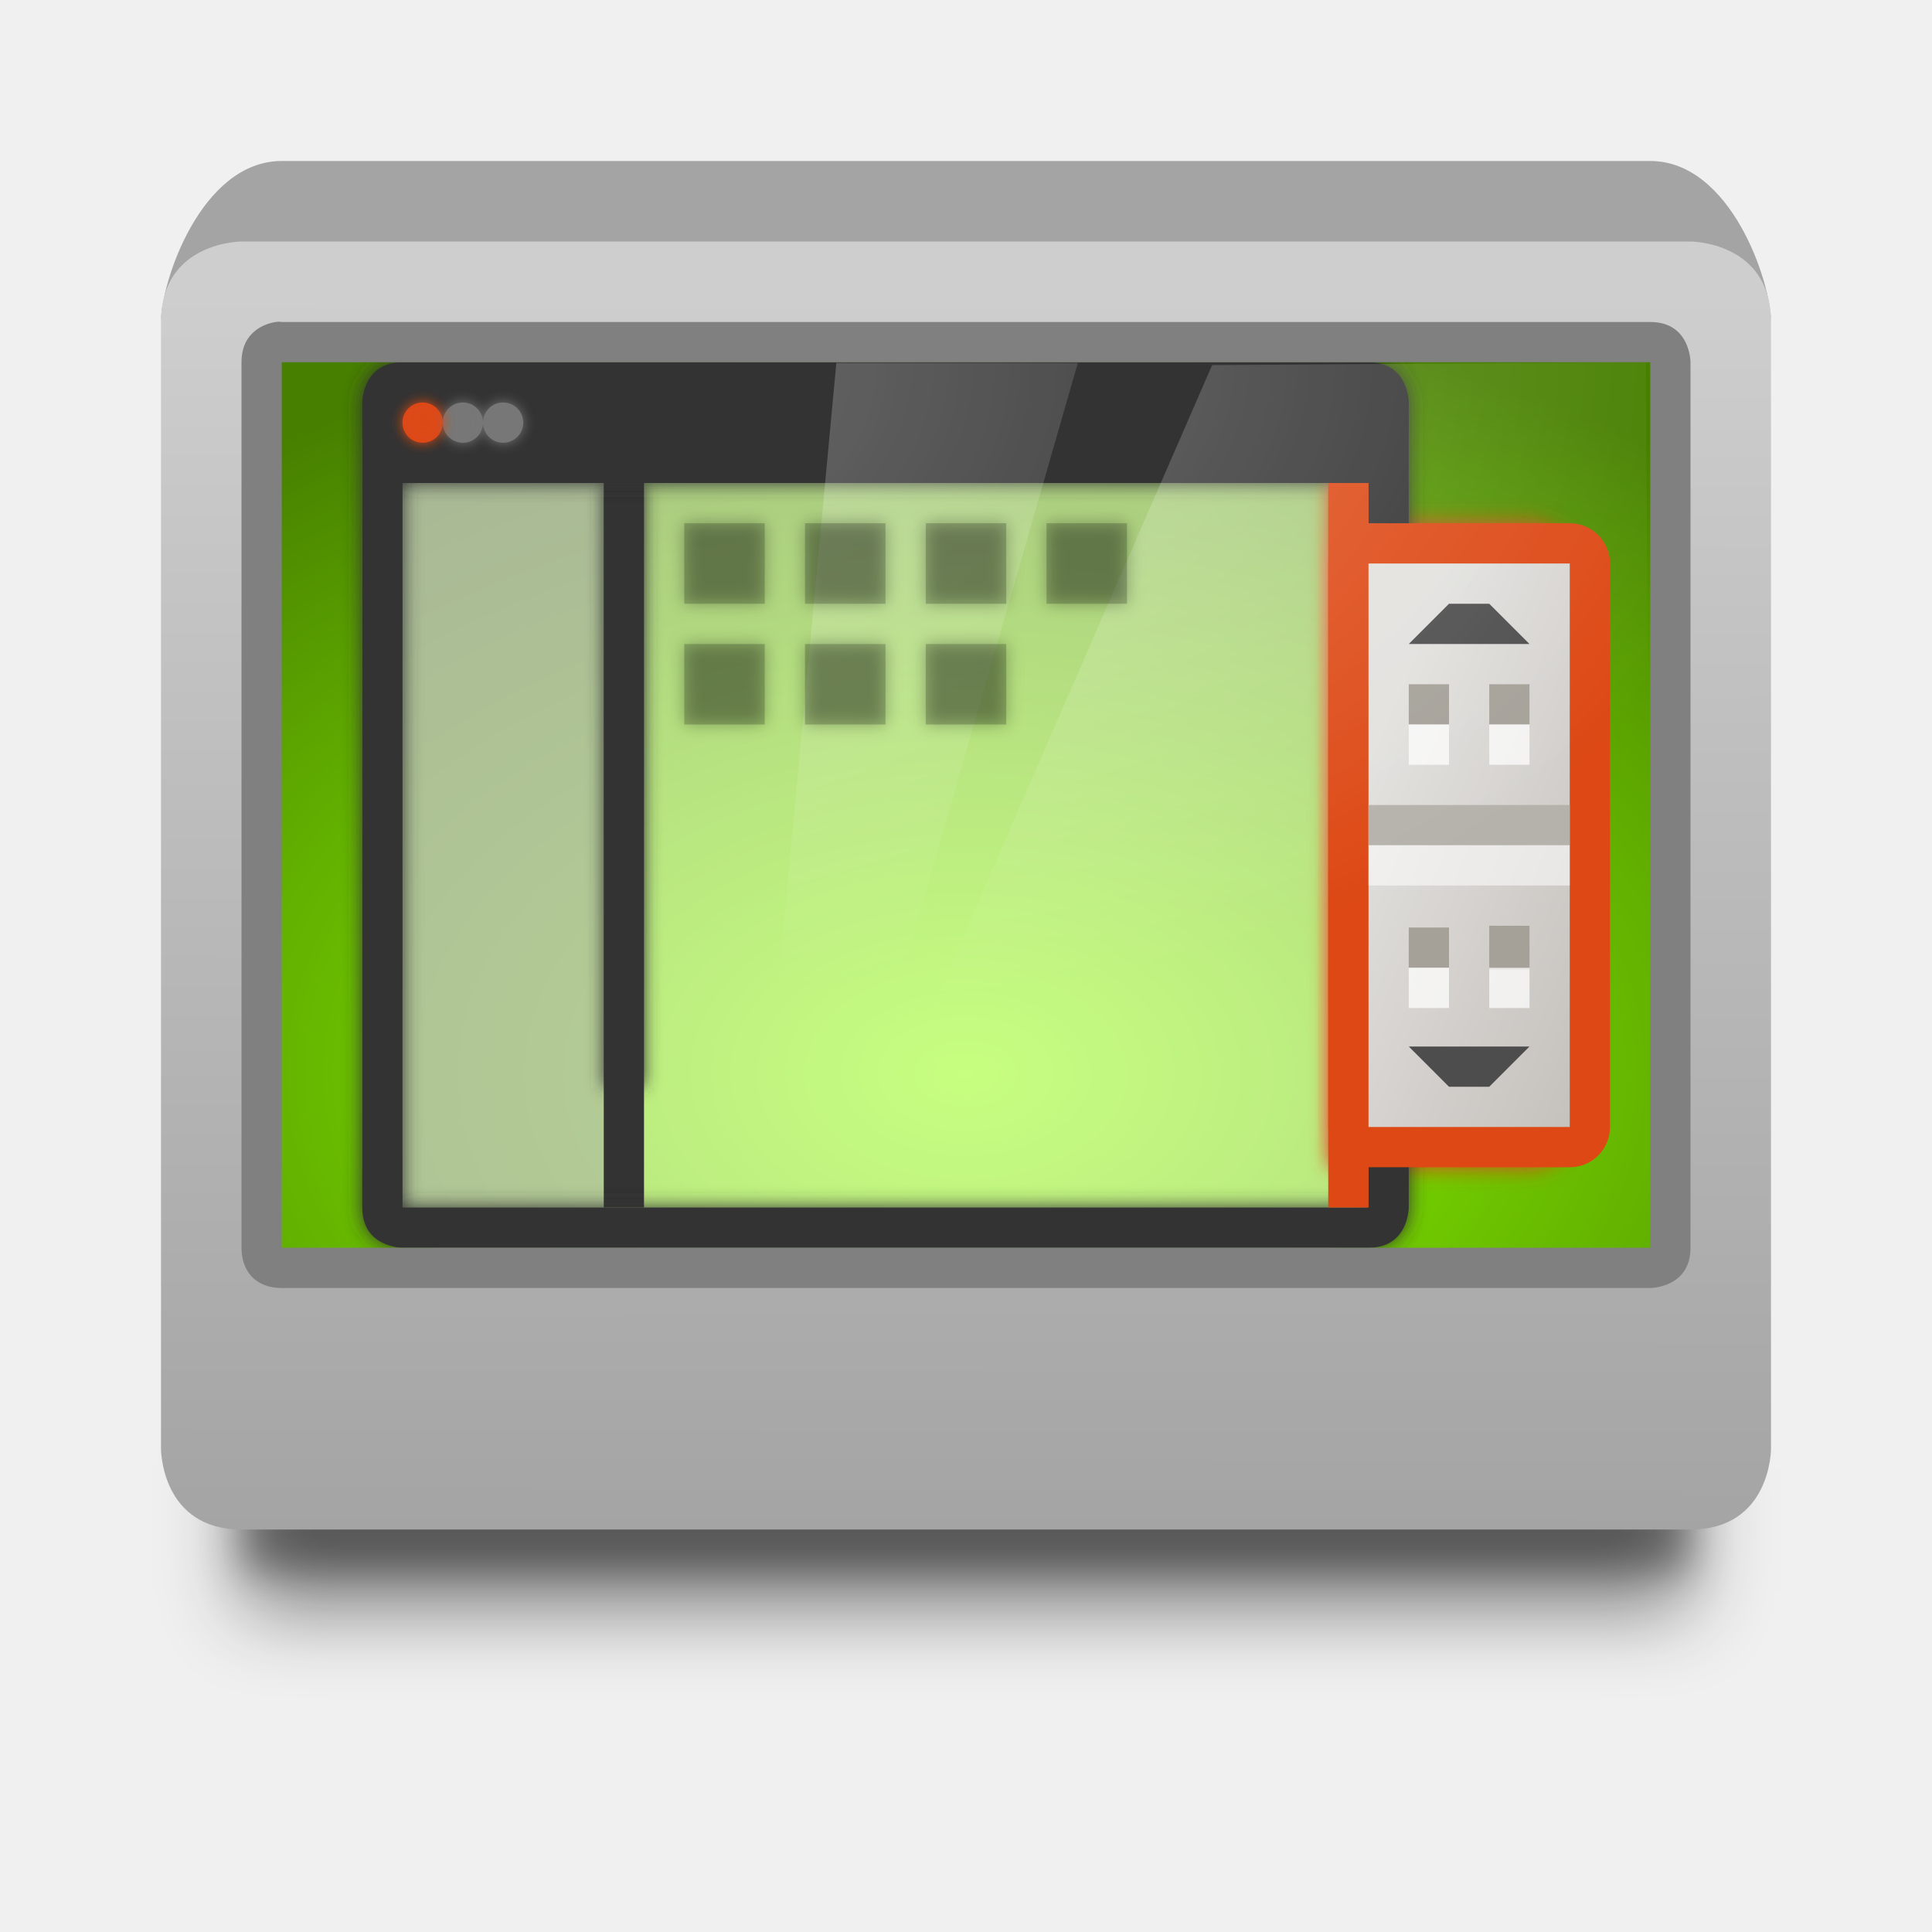
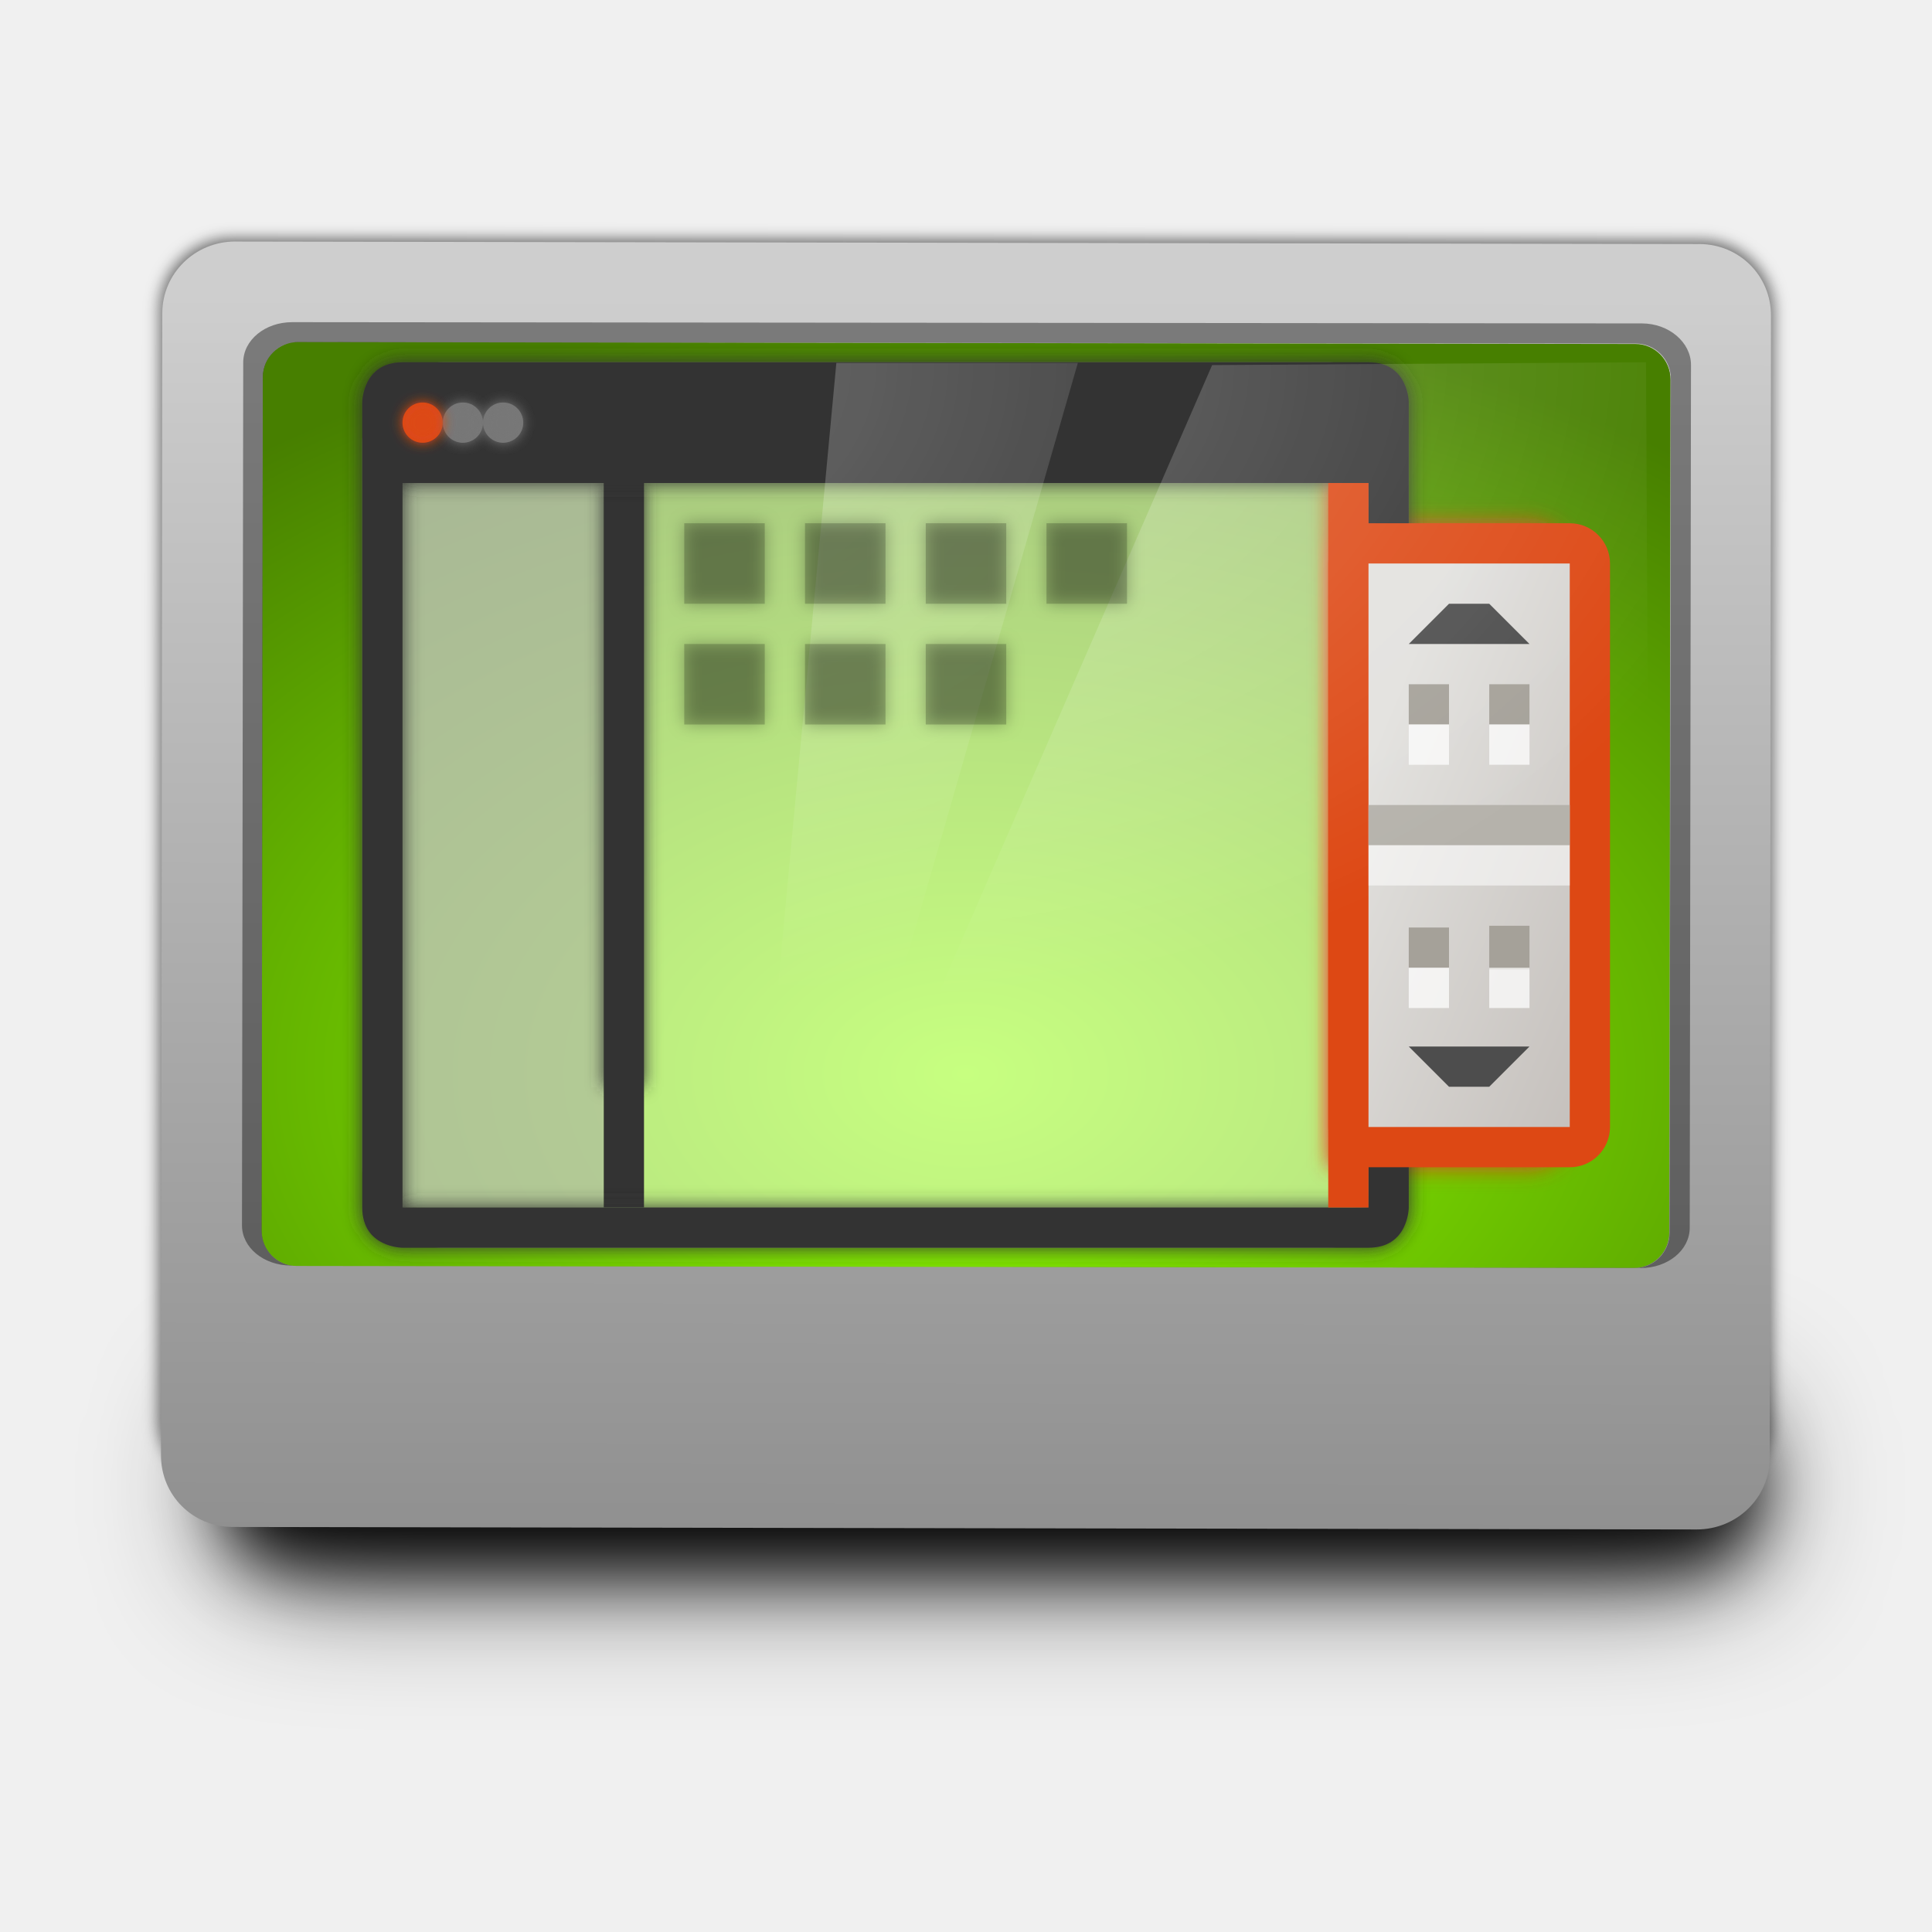
<svg xmlns="http://www.w3.org/2000/svg" xmlns:xlink="http://www.w3.org/1999/xlink" width="48" height="48" id="svg2985" version="1.1">
  <defs id="defs2987">
    <linearGradient id="linearGradient4195">
      <stop id="stop4197" offset="0" style="stop-color:#df5e28;stop-opacity:0.941;" />
      <stop id="stop4199" offset="1" style="stop-color:#1a1716;stop-opacity:0.941" />
    </linearGradient>
+     <filter color-interpolation-filters="sRGB" id="filter11507">
+       <feGaussianBlur stdDeviation="1.056" id="feGaussianBlur11509" />
+     </filter>
    <linearGradient id="linearGradient10954">
      <stop style="stop-color:#909090;stop-opacity:1;" offset="0" id="stop10956" />
      <stop style="stop-color:#cecece;stop-opacity:1" offset="1" id="stop10958" />
    </linearGradient>
    <linearGradient id="linearGradient10938">
      <stop style="stop-color:#dadada;stop-opacity:1" offset="0" id="stop10940" />
      <stop style="stop-color:#f6f6f5;stop-opacity:1" offset="1" id="stop10942" />
    </linearGradient>
    <linearGradient id="linearGradient11438">
      <stop style="stop-color:#babdb6;stop-opacity:1;" offset="0" id="stop11440" />
      <stop style="stop-color:#4a4d46;stop-opacity:1" offset="1" id="stop11442" />
    </linearGradient>
    <linearGradient id="linearGradient10966">
      <stop style="stop-color:#ffffff;stop-opacity:1;" offset="0" id="stop10968" />
      <stop style="stop-color:#f0f0f0;stop-opacity:1" offset="1" id="stop10970" />
    </linearGradient>
    <linearGradient id="linearGradient11473">
      <stop style="stop-color:#8eff00;stop-opacity:1;" offset="0" id="stop11475" />
      <stop id="stop4221" offset="1" style="stop-color:#477f00;stop-opacity:1;" />
    </linearGradient>
    <linearGradient id="linearGradient4788">
      <stop id="stop4790" offset="0" style="stop-color:#ffffff;stop-opacity:1;" />
      <stop id="stop4792" offset="1" style="stop-color:#ffffff;stop-opacity:0;" />
    </linearGradient>
    <radialGradient xlink:href="#linearGradient12771" id="radialGradient12777" cx="144.167" cy="129.174" fx="144.167" fy="129.174" r="97.906" gradientTransform="matrix(1.16579,-0.05054328,0.0329754,0.746793,-28.16094,39.99441)" gradientUnits="userSpaceOnUse" />
    <linearGradient id="linearGradient12771">
      <stop style="stop-color:#ffffff;stop-opacity:1;" offset="0" id="stop12773" />
      <stop style="stop-color:#ffffff;stop-opacity:0;" offset="1" id="stop12775" />
    </linearGradient>
    <radialGradient xlink:href="#linearGradient12771" id="radialGradient3521" cx="144.167" cy="129.174" fx="144.167" fy="129.174" r="97.906" gradientTransform="matrix(1.16579,-0.05054328,0.0329754,0.746793,-28.16094,39.99441)" gradientUnits="userSpaceOnUse" />
    <radialGradient xlink:href="#linearGradient12771" id="radialGradient3529" cx="144.167" cy="129.174" fx="144.167" fy="129.174" r="97.906" gradientTransform="matrix(1.16579,-0.05054328,0.0329754,0.746793,-28.16094,39.99441)" gradientUnits="userSpaceOnUse" />
    <radialGradient xlink:href="#linearGradient12771" id="radialGradient3537" cx="144.167" cy="129.174" fx="144.167" fy="129.174" r="97.906" gradientTransform="matrix(1.16579,-0.05054328,0.0329754,0.746793,-28.16094,39.99441)" gradientUnits="userSpaceOnUse" />
    <radialGradient xlink:href="#linearGradient12771" id="radialGradient3545" cx="144.167" cy="129.174" fx="144.167" fy="129.174" r="97.906" gradientTransform="matrix(1.16579,-0.05054328,0.0329754,0.746793,-28.16094,39.99441)" gradientUnits="userSpaceOnUse" />
    <radialGradient xlink:href="#linearGradient12771" id="radialGradient3553" cx="144.167" cy="129.174" fx="144.167" fy="129.174" r="97.906" gradientTransform="matrix(1.16579,-0.05054328,0.0329754,0.746793,-28.16094,39.99441)" gradientUnits="userSpaceOnUse" />
    <radialGradient xlink:href="#linearGradient12771" id="radialGradient3561" cx="144.167" cy="129.174" fx="144.167" fy="129.174" r="97.906" gradientTransform="matrix(1.16579,-0.05054328,0.0329754,0.746793,-28.16094,39.99441)" gradientUnits="userSpaceOnUse" />
    <radialGradient xlink:href="#linearGradient12771" id="radialGradient3569" cx="144.167" cy="129.174" fx="144.167" fy="129.174" r="97.906" gradientTransform="matrix(1.16579,-0.05054328,0.0329754,0.746793,-28.16094,39.99441)" gradientUnits="userSpaceOnUse" />
    <radialGradient xlink:href="#linearGradient12771" id="radialGradient3577" cx="144.167" cy="129.174" fx="144.167" fy="129.174" r="97.906" gradientTransform="matrix(1.16579,-0.05054328,0.0329754,0.746793,-28.16094,39.99441)" gradientUnits="userSpaceOnUse" />
    <radialGradient xlink:href="#linearGradient12771" id="radialGradient3585" cx="144.167" cy="129.174" fx="144.167" fy="129.174" r="97.906" gradientTransform="matrix(1.16579,-0.05054328,0.0329754,0.746793,-28.16094,39.99441)" gradientUnits="userSpaceOnUse" />
    <radialGradient xlink:href="#linearGradient12771" id="radialGradient3593" cx="144.167" cy="129.174" fx="144.167" fy="129.174" r="97.906" gradientTransform="matrix(1.16579,-0.05054328,0.0329754,0.746793,-28.16094,39.99441)" gradientUnits="userSpaceOnUse" />
    <radialGradient xlink:href="#linearGradient12771" id="radialGradient3601" cx="144.167" cy="129.174" fx="144.167" fy="129.174" r="97.906" gradientTransform="matrix(1.16579,-0.05054328,0.0329754,0.746793,-28.16094,39.99441)" gradientUnits="userSpaceOnUse" />
    <radialGradient r="97.906" fy="129.174" fx="144.167" cy="129.174" cx="144.167" gradientTransform="matrix(1.16579,-0.05054328,0.0329754,0.746793,-28.16094,39.99441)" gradientUnits="userSpaceOnUse" id="radialGradient3665" xlink:href="#linearGradient12771" />
    <radialGradient xlink:href="#linearGradient10966" id="radialGradient3348" gradientUnits="userSpaceOnUse" gradientTransform="matrix(0.1709132,2.3948575e-4,-1.885288e-4,0.1345469,-0.8241495,18.42583)" cx="149.565" cy="258.761" fx="149.565" fy="258.761" r="116.231" />
    <linearGradient xlink:href="#linearGradient10938" id="linearGradient3355" gradientUnits="userSpaceOnUse" gradientTransform="matrix(0.1760192,0,0,0.1798063,-1.587065,12.33736)" x1="134.833" y1="68.529" x2="171.903" y2="206.876" />
    <linearGradient xlink:href="#linearGradient11438" id="linearGradient3357" gradientUnits="userSpaceOnUse" x1="184.951" y1="149.21" x2="185.071" y2="236.397" gradientTransform="matrix(0.1798054,0,0,0.1798054,-0.6386018,10.85333)" />
    <radialGradient xlink:href="#linearGradient12771" id="radialGradient3387" gradientUnits="userSpaceOnUse" gradientTransform="matrix(1.16579,-0.05054328,0.0329754,0.746793,-28.16094,39.99441)" cx="144.167" cy="129.174" fx="144.167" fy="129.174" r="97.906" />
    <radialGradient xlink:href="#linearGradient4788" id="radialGradient3404" gradientUnits="userSpaceOnUse" gradientTransform="matrix(-1.824376,0.00876531,-0.00620867,-1.307801,609.5291,98.0673)" cx="326.021" cy="58" fx="326.021" fy="58" r="12.5" />
    <radialGradient xlink:href="#linearGradient4788" id="radialGradient3407" gradientUnits="userSpaceOnUse" gradientTransform="matrix(-1.888202,0.00857771,-0.00642588,-1.279811,636.8603,96.52335)" cx="326.021" cy="58" fx="326.021" fy="58" r="12.5" />
    <radialGradient xlink:href="#linearGradient11473" id="radialGradient4014" gradientUnits="userSpaceOnUse" gradientTransform="matrix(0.2708409,0,0,0.1777665,-16.45829,8.840227)" cx="149.565" cy="190.137" fx="149.565" fy="190.137" r="108.515" />
    <linearGradient xlink:href="#linearGradient10954" id="linearGradient4020" gradientUnits="userSpaceOnUse" gradientTransform="matrix(0.1696838,2.3939518e-4,-2.3776336e-4,0.1708486,-1.344677,13.52782)" x1="141.315" y1="237.286" x2="141.315" y2="57.029" />
    <radialGradient xlink:href="#linearGradient4195-5" id="radialGradient3889" gradientUnits="userSpaceOnUse" gradientTransform="matrix(0.2031251,-0.08812329,0.1236326,0.3357866,-42.38554,-18.85971)" cx="189.702" cy="230.104" fx="189.702" fy="230.104" r="108.515" />
    <linearGradient id="linearGradient4195-5">
      <stop id="stop4197-5" offset="0" style="stop-color:#ff5200;stop-opacity:1;" />
      <stop id="stop4199-9" offset="1" style="stop-color:#000000;stop-opacity:1;" />
    </linearGradient>
    <filter id="filter3920">
      <feGaussianBlur stdDeviation="0.237" id="feGaussianBlur3922" />
    </filter>
    <filter id="filter4015" x="-0.36" width="1.72" y="-0.36" height="1.72">
      <feGaussianBlur stdDeviation="0.75" id="feGaussianBlur4017" />
    </filter>
    <filter id="filter4025" x="-0.36" width="1.72" y="-0.36" height="1.72">
      <feGaussianBlur stdDeviation="0.75" id="feGaussianBlur4027" />
    </filter>
    <filter id="filter4035" x="-0.36" width="1.72" y="-0.36" height="1.72">
      <feGaussianBlur stdDeviation="0.75" id="feGaussianBlur4037" />
    </filter>
    <radialGradient xlink:href="#linearGradient11473" id="radialGradient4112" gradientUnits="userSpaceOnUse" gradientTransform="matrix(0.2708409,0,0,0.1777665,-16.45829,8.840227)" cx="149.565" cy="190.137" fx="149.565" fy="190.137" r="108.515" />
    <radialGradient xlink:href="#linearGradient11473" id="radialGradient4115" gradientUnits="userSpaceOnUse" gradientTransform="matrix(0.2708409,0,0,0.1777665,-16.45829,8.840227)" cx="149.565" cy="190.137" fx="149.565" fy="190.137" r="108.515" />
    <linearGradient id="linearGradient3837">
      <stop style="stop-color:#c3beba;stop-opacity:1;" offset="0" id="stop3839" />
      <stop style="stop-color:#e2e1de;stop-opacity:1" offset="1" id="stop3841" />
    </linearGradient>
    <linearGradient xlink:href="#linearGradient3837" id="linearGradient4159" gradientUnits="userSpaceOnUse" gradientTransform="matrix(0.952381,0,0,0.875,-33.8244,-74.4375)" x1="7" y1="51" x2="24" y2="51" />
    <filter id="filter3881" x="-0.48" width="1.96" y="-0.032" height="1.064">
      <feGaussianBlur stdDeviation="0.2" id="feGaussianBlur3883" />
    </filter>
+     <filter color-interpolation-filters="sRGB" id="filter11490-5-0-8" x="-0.107" width="1.214" y="-1.352" height="3.703">
+       <feGaussianBlur stdDeviation="1.83" id="feGaussianBlur11492-5-8-4" />
+     </filter>
+     <filter color-interpolation-filters="sRGB" id="filter11472-2-8-8" x="-0.052" width="1.104" y="-0.655" height="2.311">
+       <feGaussianBlur stdDeviation="0.887" id="feGaussianBlur11474-3-4-9" />
+     </filter>
    <linearGradient xlink:href="#linearGradient3837" id="linearGradient3926" gradientUnits="userSpaceOnUse" gradientTransform="matrix(0.952381,0,0,0.875,-54.01558,-5.885649)" x1="12.416" y1="53.071" x2="16.616" y2="43.929" />
    <filter id="filter3948" x="-0.54" width="2.08" y="-0.032" height="1.064">
      <feGaussianBlur stdDeviation="0.225" id="feGaussianBlur3950" />
    </filter>
    <filter id="filter3956" x="-0.11" width="1.22" y="-0.041" height="1.083">
      <feGaussianBlur stdDeviation="0.275" id="feGaussianBlur3958" />
    </filter>
    <filter id="filter4054" x="-0.24" width="1.48" y="-0.24" height="1.48">
      <feGaussianBlur stdDeviation="0.2" id="feGaussianBlur4056" />
    </filter>
    <filter id="filter4058" x="-0.24" width="1.48" y="-0.24" height="1.48">
      <feGaussianBlur stdDeviation="0.2" id="feGaussianBlur4060" />
    </filter>
    <filter id="filter4062" x="-0.24" width="1.48" y="-0.24" height="1.48">
      <feGaussianBlur stdDeviation="0.2" id="feGaussianBlur4064" />
    </filter>
    <filter id="filter4066" x="-0.24" width="1.48" y="-0.24" height="1.48">
      <feGaussianBlur stdDeviation="0.2" id="feGaussianBlur4068" />
    </filter>
    <filter id="filter4070" x="-0.24" width="1.48" y="-0.24" height="1.48">
      <feGaussianBlur stdDeviation="0.2" id="feGaussianBlur4072" />
    </filter>
    <filter id="filter4074" x="-0.24" width="1.48" y="-0.24" height="1.48">
      <feGaussianBlur stdDeviation="0.2" id="feGaussianBlur4076" />
    </filter>
    <filter id="filter4078" x="-0.24" width="1.48" y="-0.24" height="1.48">
      <feGaussianBlur stdDeviation="0.2" id="feGaussianBlur4080" />
    </filter>
-     <filter color-interpolation-filters="sRGB" id="filter6306" x="-0.067" width="1.133" y="-0.6" height="2.2">
-       <feGaussianBlur stdDeviation="1" id="feGaussianBlur6308" />
+     <filter id="filter4082" x="-0.24" width="1.48" y="-0.24" height="1.48">
+       <feGaussianBlur stdDeviation="0.2" id="feGaussianBlur4084" />
    </filter>
-     <filter color-interpolation-filters="sRGB" id="filter6294" x="-0.032" width="1.063" y="-0.57" height="2.14">
-       <feGaussianBlur stdDeviation="0.475" id="feGaussianBlur6296" />
-     </filter>
-     <linearGradient xlink:href="#linearGradient10954-4" id="linearGradient4020-4" gradientUnits="userSpaceOnUse" gradientTransform="matrix(0.1696838,2.3939518e-4,-2.3776336e-4,0.1708486,-1.344677,13.52781)" x1="141.315" y1="237.286" x2="141.315" y2="57.029" />
-     <linearGradient id="linearGradient10954-4">
-       <stop style="stop-color:#a4a4a4;stop-opacity:1;" offset="0" id="stop10956-8" />
-       <stop style="stop-color:#cecece;stop-opacity:1" offset="1" id="stop10958-8" />
-     </linearGradient>
  </defs>
  <g id="layer1" transform="translate(0,-16)">
-     <rect ry="0" y="52" x="6" height="4" width="36" id="rect6310" style="opacity:0.45;fill:#000000;fill-opacity:1;fill-rule:nonzero;stroke:none;filter:url(#filter6306)" />
-     <rect ry="1" rx="0" y="53" x="6" height="2" width="36" id="rect6312" style="opacity:0.35;fill:#000000;fill-opacity:1;fill-rule:nonzero;stroke:none;filter:url(#filter6294)" />
-     <path style="fill:#a4a4a4;fill-opacity:1;stroke:none;display:inline;enable-background:new" d="m 41,20 c 2,0 3,3 3,4 0,-0.554 -1,-1 -1,-1 l -38,0 c 0,0 -1,0.446 -1,1 0,-1 1,-4 3,-4 z" id="path6314" />
-     <path id="path6316" d="m 6,22 c 0,0 -2,0 -2,2 l 0,28 c 0,0 0,2 2,2 l 36,0 c 2,0 2,-2 2,-2 l 0,-28 c 0,-2 -2,-2 -2,-2 z" style="color:#000000;fill:url(#linearGradient4020-4);fill-opacity:1;fill-rule:nonzero;stroke:none;stroke-width:2;marker:none;visibility:visible;display:inline;overflow:visible;enable-background:accumulate" />
+     <g id="g3990">
+       <rect transform="matrix(0.9216359,0,0,1,2.480738,-0.248838)" ry="1.625" rx="1.763" y="51.606" x="3.438" height="3.25" width="41.125" id="rect11476" style="color:#000000;fill:#000000;fill-opacity:1;fill-rule:nonzero;stroke:none;stroke-width:1;marker:none;visibility:visible;display:inline;overflow:visible;filter:url(#filter11490-5-0-8);enable-background:accumulate" />
+       <rect transform="matrix(0.9254159,0,0,1.065246,1.464686,-3.855101)" style="color:#000000;fill:#000000;fill-opacity:1;fill-rule:nonzero;stroke:none;stroke-width:1;marker:none;visibility:visible;display:inline;overflow:visible;filter:url(#filter11472-2-8-8);enable-background:accumulate" id="rect11446" width="41.125" height="3.25" x="4.437" y="51.731" rx="1.756" ry="1.525" />
+     </g>
+     <rect transform="matrix(0.1702639,2.3308569e-4,-2.3857596e-4,0.1663457,-1.431396,13.67281)" ry="10.788" rx="10.54" y="49.529" x="31.815" height="187" width="235.5" id="rect10522" style="opacity:0.556;color:#000000;fill:#000000;fill-opacity:1;fill-rule:nonzero;stroke:none;stroke-width:2;marker:none;visibility:visible;display:inline;overflow:visible;filter:url(#filter11507);enable-background:accumulate" />
+     <path style="color:#000000;fill:url(#linearGradient4020);fill-opacity:1;fill-rule:nonzero;stroke:none;stroke-width:2;marker:none;visibility:visible;display:inline;overflow:visible;enable-background:accumulate" d="m 5.844,22 c -0.994,-0.001 -1.811,0.787 -1.812,1.781 L 4,52.156 c -0.001,0.994 0.787,1.78 1.781,1.781 l 36.375,0.062 c 0.994,0.001 1.811,-0.787 1.812,-1.781 L 44,23.844 c 0.001,-0.994 -0.787,-1.78 -1.781,-1.781 l -36.375,-0.062 z m 1.562,2.5 33.219,0.062 c 0.483,6.84e-4 0.876,0.389 0.875,0.875 l -0.031,21.188 c -6.74e-4,0.486 -0.392,0.876 -0.875,0.875 L 7.375,47.437 C 6.892,47.437 6.499,47.048 6.5,46.562 l 0.031,-21.188 c 6.74e-4,-0.486 0.392,-0.876 0.875,-0.875 z" id="rect10524" />
+     <path style="opacity:0.4;color:#000000;fill:#000000;fill-opacity:1;fill-rule:nonzero;stroke:none;stroke-width:2;marker:none;visibility:visible;display:inline;overflow:visible;enable-background:accumulate" d="m 7.262,24.004 c -0.676,-9.51e-4 -1.218,0.444 -1.219,1 l -0.031,21.438 c -7.77e-4,0.556 0.543,0.999 1.219,1 l 0.125,0 c -0.483,-6.84e-4 -0.844,-0.389 -0.844,-0.875 l 0.031,-21.188 c 6.74e-4,-0.486 0.361,-0.876 0.844,-0.875 l 33.25,0.031 c 0.483,6.84e-4 0.876,0.389 0.875,0.875 l -0.031,21.219 c -6.74e-4,0.486 -0.392,0.876 -0.875,0.875 l 0.156,0 c 0.676,9.5e-4 1.218,-0.444 1.219,-1 l 0.031,-21.438 c 7.77e-4,-0.556 -0.543,-1.03 -1.219,-1.031 l -33.531,-0.031 z" id="rect10528" />
    <rect transform="matrix(0.999999,0.00141561,-0.00138697,0.999999,0,0)" ry="0.877" rx="0.872" y="24.489" x="6.565" height="22.953" width="34.971" id="rect10538" style="color:#000000;fill:url(#radialGradient4115);fill-opacity:1;fill-rule:nonzero;stroke:none;stroke-width:2;marker:none;visibility:visible;display:inline;overflow:visible;enable-background:accumulate" />
    <g transform="matrix(0,1,-1,0,88.14316,15.65694)" id="g3952" style="filter:url(#filter3956)">
      <rect transform="scale(-1,-1)" ry="1" rx="1" y="-55.143" x="-29.343" height="6" width="16" id="rect3954" style="fill:#dd4814;fill-opacity:1;stroke:none" />
    </g>
    <path id="rect3822" d="m 11,25 c -1.091,0 -2,0.909 -2,2 l 0,18 c 0,1.091 0.909,2 2,2 l 22,0 c 1.091,0 2,-0.909 2,-2 l 0,-18 c 0,-1.091 -0.909,-2 -2,-2 z" style="font-size:medium;font-style:normal;font-variant:normal;font-weight:normal;font-stretch:normal;text-indent:0;text-align:start;text-decoration:none;line-height:normal;letter-spacing:normal;word-spacing:normal;text-transform:none;direction:ltr;block-progression:tb;writing-mode:lr-tb;text-anchor:start;baseline-shift:baseline;opacity:0.5;color:#000000;fill:#ffffff;fill-opacity:1;fill-rule:nonzero;stroke:none;stroke-width:2;marker:none;visibility:visible;display:inline;overflow:visible;enable-background:accumulate;font-family:Sans;-inkscape-font-specification:Sans" />
    <path id="path3871" d="m 10,28 5,0 0,18 -5,0 z" style="opacity:0.5;fill:#aaaaaa;fill-opacity:1;stroke:none" />
    <path id="path3879" d="m 15,28 0,15 1,0 0,-15 z" style="fill:#333333;fill-opacity:1;stroke:none;filter:url(#filter3881)" />
    <path style="fill:#333333;fill-opacity:1;stroke:none" d="m 15,27 0,19 1,0 0,-19 z" id="path3877" />
    <path style="font-size:medium;font-style:normal;font-variant:normal;font-weight:normal;font-stretch:normal;text-indent:0;text-align:start;text-decoration:none;line-height:normal;letter-spacing:normal;word-spacing:normal;text-transform:none;direction:ltr;block-progression:tb;writing-mode:lr-tb;text-anchor:start;baseline-shift:baseline;color:#000000;fill:#333333;fill-opacity:1;stroke:none;stroke-width:2;marker:none;visibility:visible;display:inline;overflow:visible;filter:url(#filter3920);enable-background:accumulate;font-family:Sans;-inkscape-font-specification:Sans" d="m 10,25 c -1,0 -1,1 -1,1 l 0,20 c 0,1 1,1 1,1 l 24,0 c 1,0 1,-1 1,-1 l 0,-20 c 0,0 0,-1 -1,-1 z m 0,3 24,0 0,18 -24,0 z" id="path3918" />
    <path id="path3946" d="m 33,28 1,0 0,17 -1,0 z" style="fill:#dd4814;fill-opacity:1;stroke:none;filter:url(#filter3948)" />
    <path id="rect3818-4" d="m 10,25 c -1,0 -1,1 -1,1 l 0,20 c 0,1 1,1 1,1 l 24,0 c 1,0 1,-1 1,-1 l 0,-20 c 0,0 0,-1 -1,-1 z m 0,3 24,0 0,18 -24,0 z" style="font-size:medium;font-style:normal;font-variant:normal;font-weight:normal;font-stretch:normal;text-indent:0;text-align:start;text-decoration:none;line-height:normal;letter-spacing:normal;word-spacing:normal;text-transform:none;direction:ltr;block-progression:tb;writing-mode:lr-tb;text-anchor:start;baseline-shift:baseline;color:#000000;fill:#333333;fill-opacity:1;stroke:none;stroke-width:2;marker:none;visibility:visible;display:inline;overflow:visible;enable-background:accumulate;font-family:Sans;-inkscape-font-specification:Sans" />
    <g id="g4039" transform="translate(-3,-3)">
      <path style="fill:#dd4814;fill-opacity:1;stroke:none" id="path3979" d="M 60,20.5 C 60,21.881 58.881,23 57.5,23 56.119,23 55,21.881 55,20.5 55,19.119 56.119,18 57.5,18 c 1.381,0 2.5,1.119 2.5,2.5 z" transform="matrix(0.2,0,0,0.2,2,25.4)" />
      <path style="fill:#777777;fill-opacity:1;stroke:none" id="path4005" d="M 60,20.5 C 60,21.881 58.881,23 57.5,23 56.119,23 55,21.881 55,20.5 55,19.119 56.119,18 57.5,18 c 1.381,0 2.5,1.119 2.5,2.5 z" transform="matrix(0.2,0,0,0.2,3,25.4)" />
      <path transform="matrix(0.2,0,0,0.2,4,25.4)" d="M 60,20.5 C 60,21.881 58.881,23 57.5,23 56.119,23 55,21.881 55,20.5 55,19.119 56.119,18 57.5,18 c 1.381,0 2.5,1.119 2.5,2.5 z" id="path4007" style="fill:#777777;fill-opacity:1;stroke:none" />
      <path transform="matrix(0.2,0,0,0.2,3,25.4)" d="M 60,20.5 C 60,21.881 58.881,23 57.5,23 56.119,23 55,21.881 55,20.5 55,19.119 56.119,18 57.5,18 c 1.381,0 2.5,1.119 2.5,2.5 z" id="path4009" style="fill:#777777;fill-opacity:1;stroke:none;filter:url(#filter4015)" />
      <path style="fill:#777777;fill-opacity:1;stroke:none;filter:url(#filter4025)" id="path4019" d="M 60,20.5 C 60,21.881 58.881,23 57.5,23 56.119,23 55,21.881 55,20.5 55,19.119 56.119,18 57.5,18 c 1.381,0 2.5,1.119 2.5,2.5 z" transform="matrix(0.2,0,0,0.2,4,25.4)" />
      <path transform="matrix(0.2,0,0,0.2,2,25.4)" d="M 60,20.5 C 60,21.881 58.881,23 57.5,23 56.119,23 55,21.881 55,20.5 55,19.119 56.119,18 57.5,18 c 1.381,0 2.5,1.119 2.5,2.5 z" id="path4029" style="fill:#dd4814;fill-opacity:1;stroke:none;filter:url(#filter4035)" />
    </g>
    <rect style="fill:none;fill-opacity:1;stroke:none" id="rect4189" width="16.705" height="23.776" x="6.718" y="7.253" rx="0.872" ry="0.877" transform="translate(0,16)" />
    <path style="fill:#dd4814;fill-opacity:1;stroke:none" d="m 33,28 1,0 0,18 -1,0 z" id="path3955" />
    <g id="g4194" transform="matrix(0,1,-1,0,88.14316,15.65694)">
      <rect style="fill:#dd4814;fill-opacity:1;stroke:none" id="rect4100" width="16" height="7" x="-29.343" y="-55.143" rx="1" ry="1" transform="scale(-1,-1)" />
    </g>
    <rect transform="matrix(0,-1,1,0,0,0)" style="fill:url(#linearGradient3926);fill-opacity:1;stroke:none" id="rect4102" width="14" height="5" x="-44" y="34" rx="0" ry="0" />
    <rect transform="matrix(0,1,1,0,0,0)" y="34" x="36" height="5" width="1" id="rect4104" style="fill:#b5b2ab;fill-opacity:1;stroke:none" />
    <rect transform="matrix(0,1,1,0,0,0)" style="opacity:0.544;fill:#ffffff;fill-opacity:1;stroke:none" id="rect4106" width="1" height="5" x="37" y="34" />
    <rect transform="matrix(0,1,1,0,0,0)" y="35" x="39.044" height="1" width="1" id="rect4118" style="fill:#a5a199;fill-opacity:1;stroke:none" />
    <rect transform="matrix(0,1,1,0,0,0)" style="opacity:0.729;fill:#ffffff;fill-opacity:1;stroke:none" id="rect4134" width="1" height="1" x="40.044" y="35" />
    <path id="path4158" d="m 38,32 -3,0 1,-1 1,0 z" style="fill:#4d4d4d;stroke:none" />
    <path id="path10592" d="m 20.779,25.016 6,0 -4.486,15.605 -2.96,-0.161 z" style="opacity:0.3;fill:url(#radialGradient3404);fill-opacity:1;stroke:none;display:inline;enable-background:new" />
    <path style="fill:#4d4d4d;stroke:none" d="m 38,42 -3,0 1,1 1,0 z" id="path3932" />
    <rect style="fill:#a5a199;fill-opacity:1;stroke:none" id="rect3934" width="1" height="1" x="33" y="35" transform="matrix(0,1,1,0,0,0)" />
    <rect y="35" x="34" height="1" width="1" id="rect3936" style="opacity:0.729;fill:#ffffff;fill-opacity:1;stroke:none" transform="matrix(0,1,1,0,0,0)" />
    <rect transform="matrix(0,1,1,0,0,0)" y="37" x="33" height="1" width="1" id="rect3938" style="fill:#a5a199;fill-opacity:1;stroke:none" />
    <rect transform="matrix(0,1,1,0,0,0)" style="opacity:0.729;fill:#ffffff;fill-opacity:1;stroke:none" id="rect3940" width="1" height="1" x="34" y="37" />
    <rect style="fill:#a5a199;fill-opacity:1;stroke:none" id="rect3942" width="1.088" height="1" x="39" y="37" transform="matrix(0,1,1,0,0,0)" />
    <rect y="37" x="40.044" height="1" width="1" id="rect3944" style="opacity:0.729;fill:#ffffff;fill-opacity:1;stroke:none" transform="matrix(0,1,1,0,0,0)" />
    <path style="opacity:0.3;fill:url(#radialGradient3407);fill-opacity:1;stroke:none;display:inline;enable-background:new" d="M 30.115,25.071 40.895,25 41,45.909 21,46 z" id="path10590" />
    <rect style="opacity:0.2;fill:#000000;fill-opacity:1;stroke:none" id="rect3908" width="2" height="2" x="17" y="29" rx="0" ry="0" />
    <rect ry="0" rx="0" y="29" x="20" height="2" width="2" id="rect3910" style="opacity:0.2;fill:#000000;fill-opacity:1;stroke:none" />
    <rect style="opacity:0.2;fill:#000000;fill-opacity:1;stroke:none" id="rect3912" width="2" height="2" x="23" y="29" rx="0" ry="0" />
    <rect ry="0" rx="0" y="29" x="26" height="2" width="2" id="rect3914" style="opacity:0.2;fill:#000000;fill-opacity:1;stroke:none" />
    <rect ry="0" rx="0" y="32" x="17" height="2" width="2" id="rect3916" style="opacity:0.2;fill:#000000;fill-opacity:1;stroke:none" />
    <rect style="opacity:0.2;fill:#000000;fill-opacity:1;stroke:none" id="rect3918" width="2" height="2" x="20" y="32" rx="0" ry="0" />
    <rect ry="0" rx="0" y="32" x="23" height="2" width="2" id="rect3920" style="opacity:0.2;fill:#000000;fill-opacity:1;stroke:none" />
    <rect ry="0" rx="0" y="29" x="17" height="2" width="2" id="rect4005" style="opacity:0.3;fill:#000000;fill-opacity:1;stroke:none;filter:url(#filter4054)" />
    <rect style="opacity:0.3;fill:#000000;fill-opacity:1;stroke:none;filter:url(#filter4058)" id="rect4007" width="2" height="2" x="20" y="29" rx="0" ry="0" />
    <rect ry="0" rx="0" y="29" x="23" height="2" width="2" id="rect4009" style="opacity:0.3;fill:#000000;fill-opacity:1;stroke:none;filter:url(#filter4062)" />
    <rect style="opacity:0.3;fill:#000000;fill-opacity:1;stroke:none;filter:url(#filter4066)" id="rect4011" width="2" height="2" x="26" y="29" rx="0" ry="0" />
    <rect style="opacity:0.3;fill:#000000;fill-opacity:1;stroke:none;filter:url(#filter4070)" id="rect4013" width="2" height="2" x="17" y="32" rx="0" ry="0" />
    <rect ry="0" rx="0" y="32" x="20" height="2" width="2" id="rect4015" style="opacity:0.3;fill:#000000;fill-opacity:1;stroke:none;filter:url(#filter4074)" />
    <rect style="opacity:0.3;fill:#000000;fill-opacity:1;stroke:none;filter:url(#filter4078)" id="rect4017" width="2" height="2" x="23" y="32" rx="0" ry="0" />
-     <path id="path6318" d="M 6.844,24 C 6.562,24.047 6,24.25 6,25 l 0,22 c -7.77e-4,0.556 0.324,0.999 1,1 l 34,0 c 0,0 1,0 1,-1 l 0,-22 c 0,0 0,-1 -1,-1 l -34,0 c 0,0 -0.062,-0.016 -0.156,0 z m 0.156,1 34,0 0,22 -34,0 0,-22 z" style="color:#000000;fill:#808080;fill-opacity:1;fill-rule:nonzero;stroke:none;stroke-width:2;marker:none;visibility:visible;display:inline;overflow:visible;enable-background:accumulate" />
  </g>
</svg>
